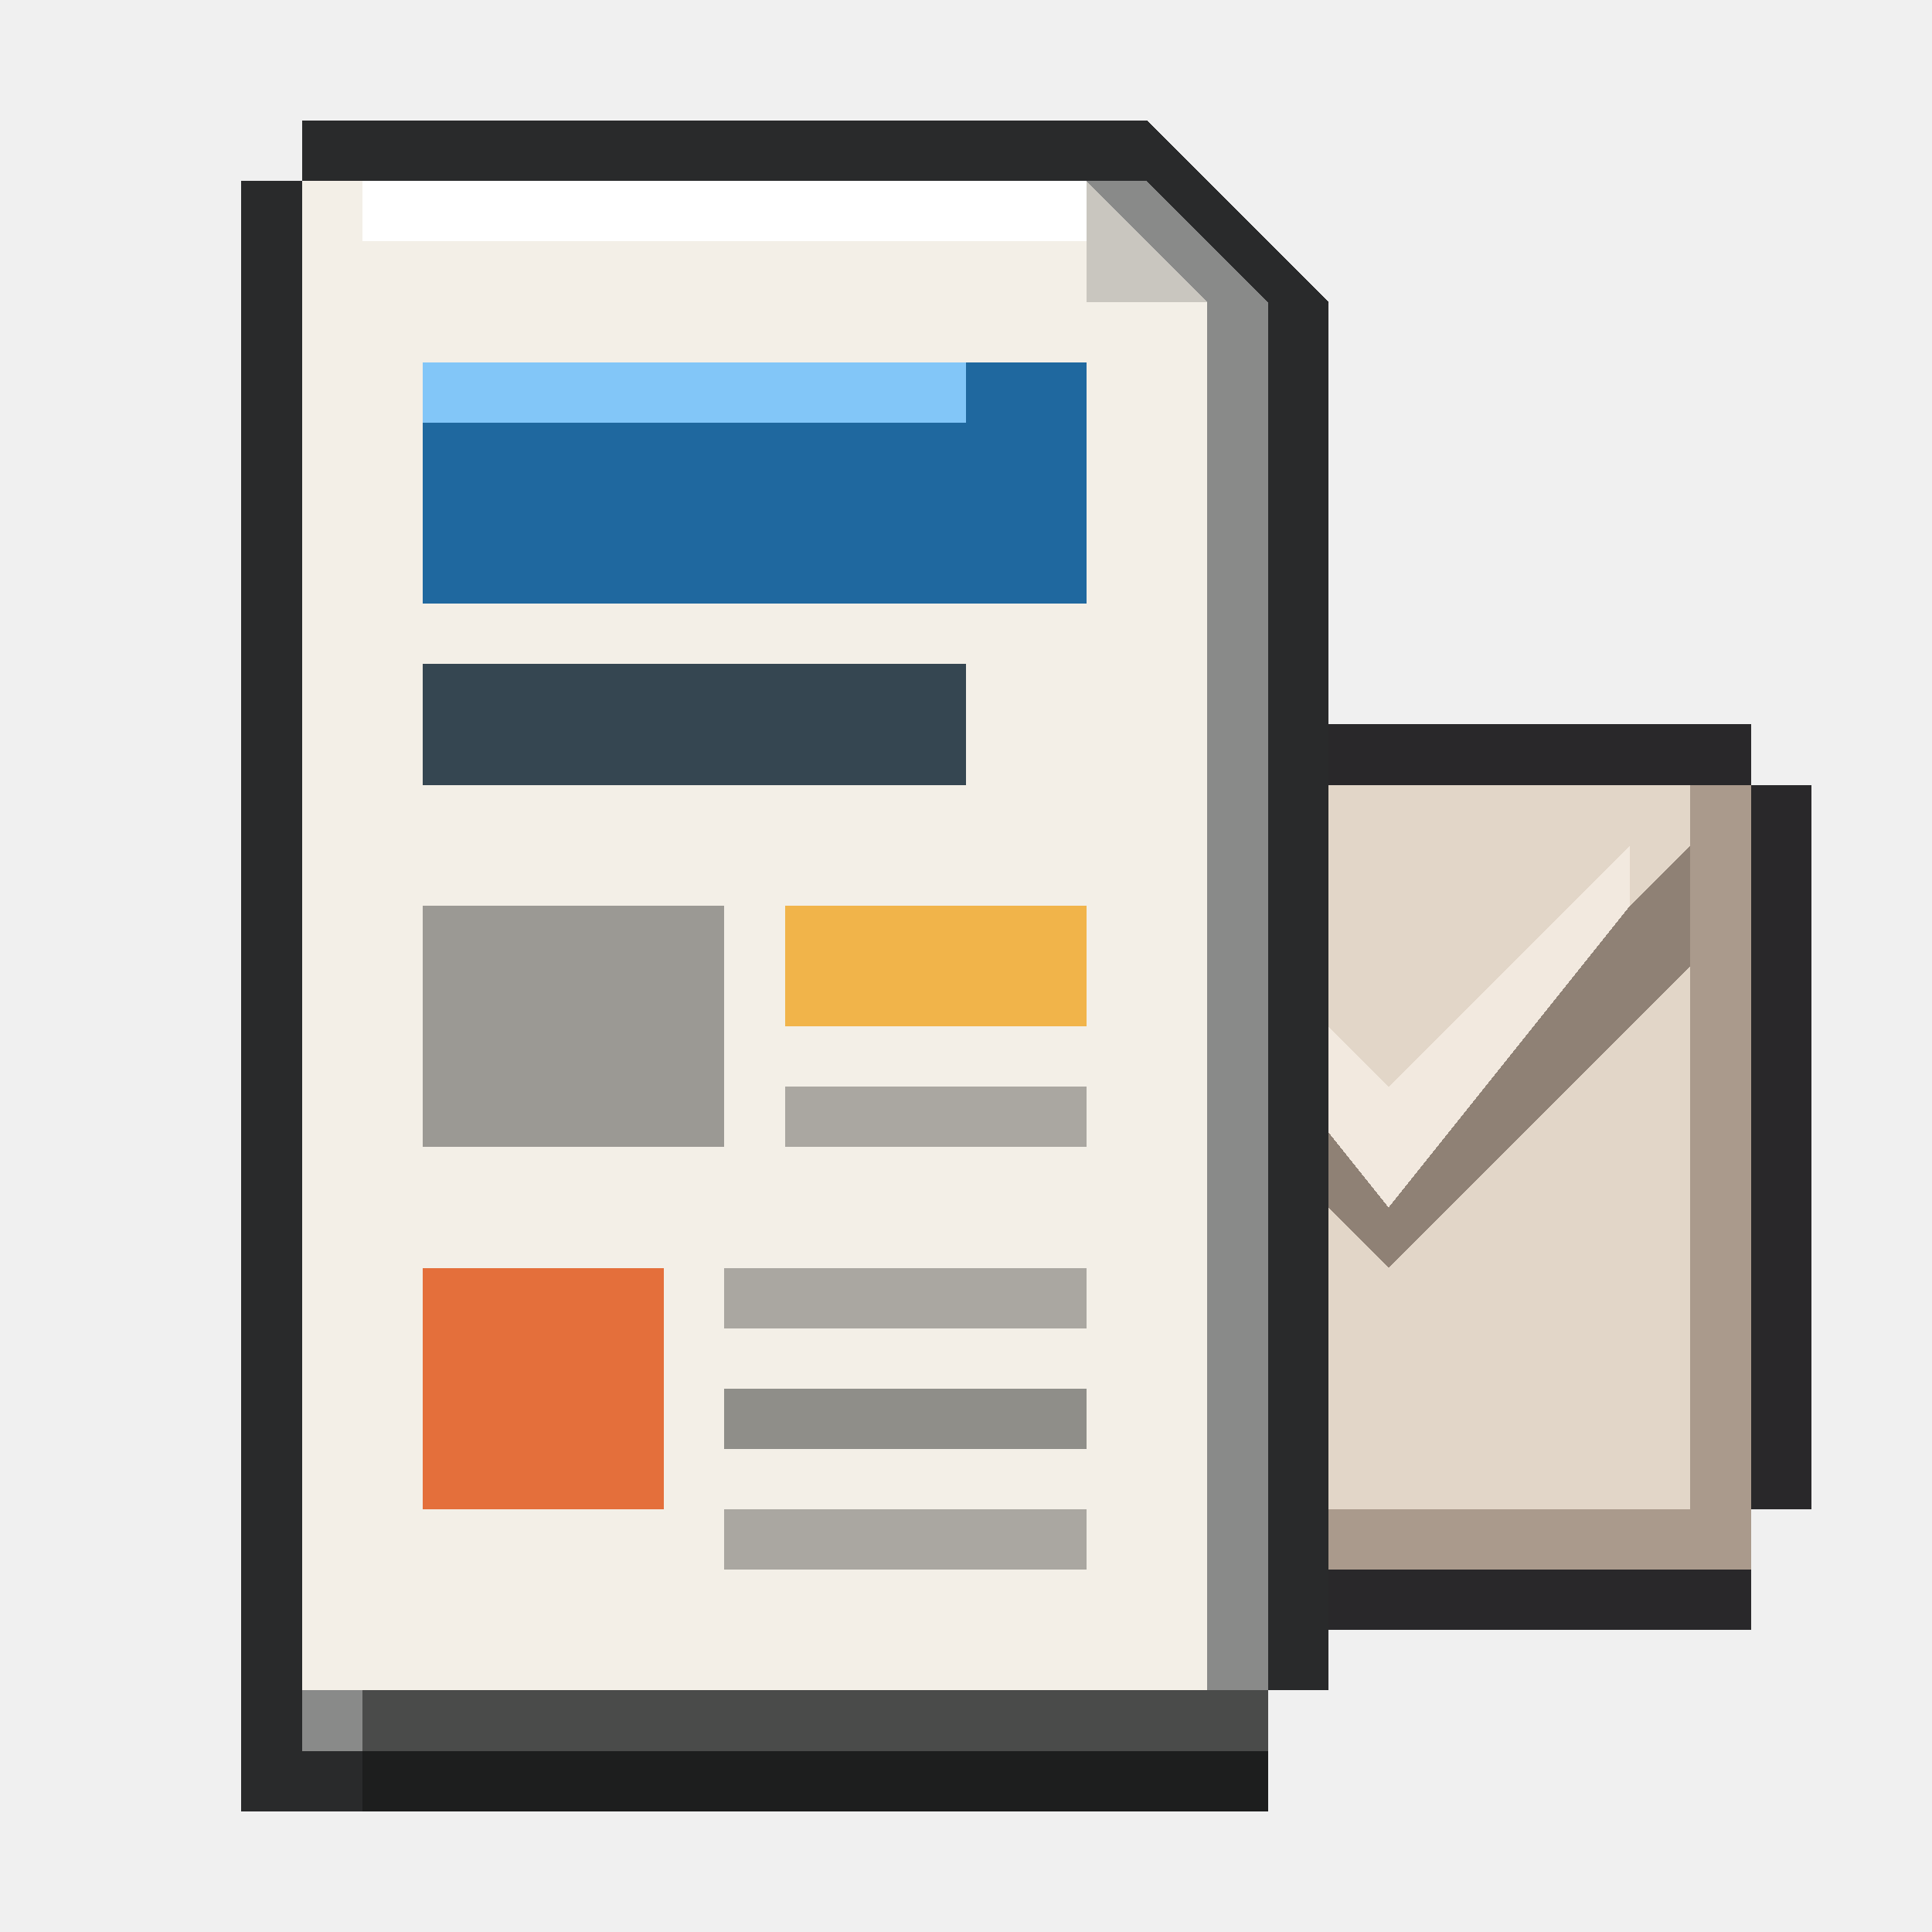
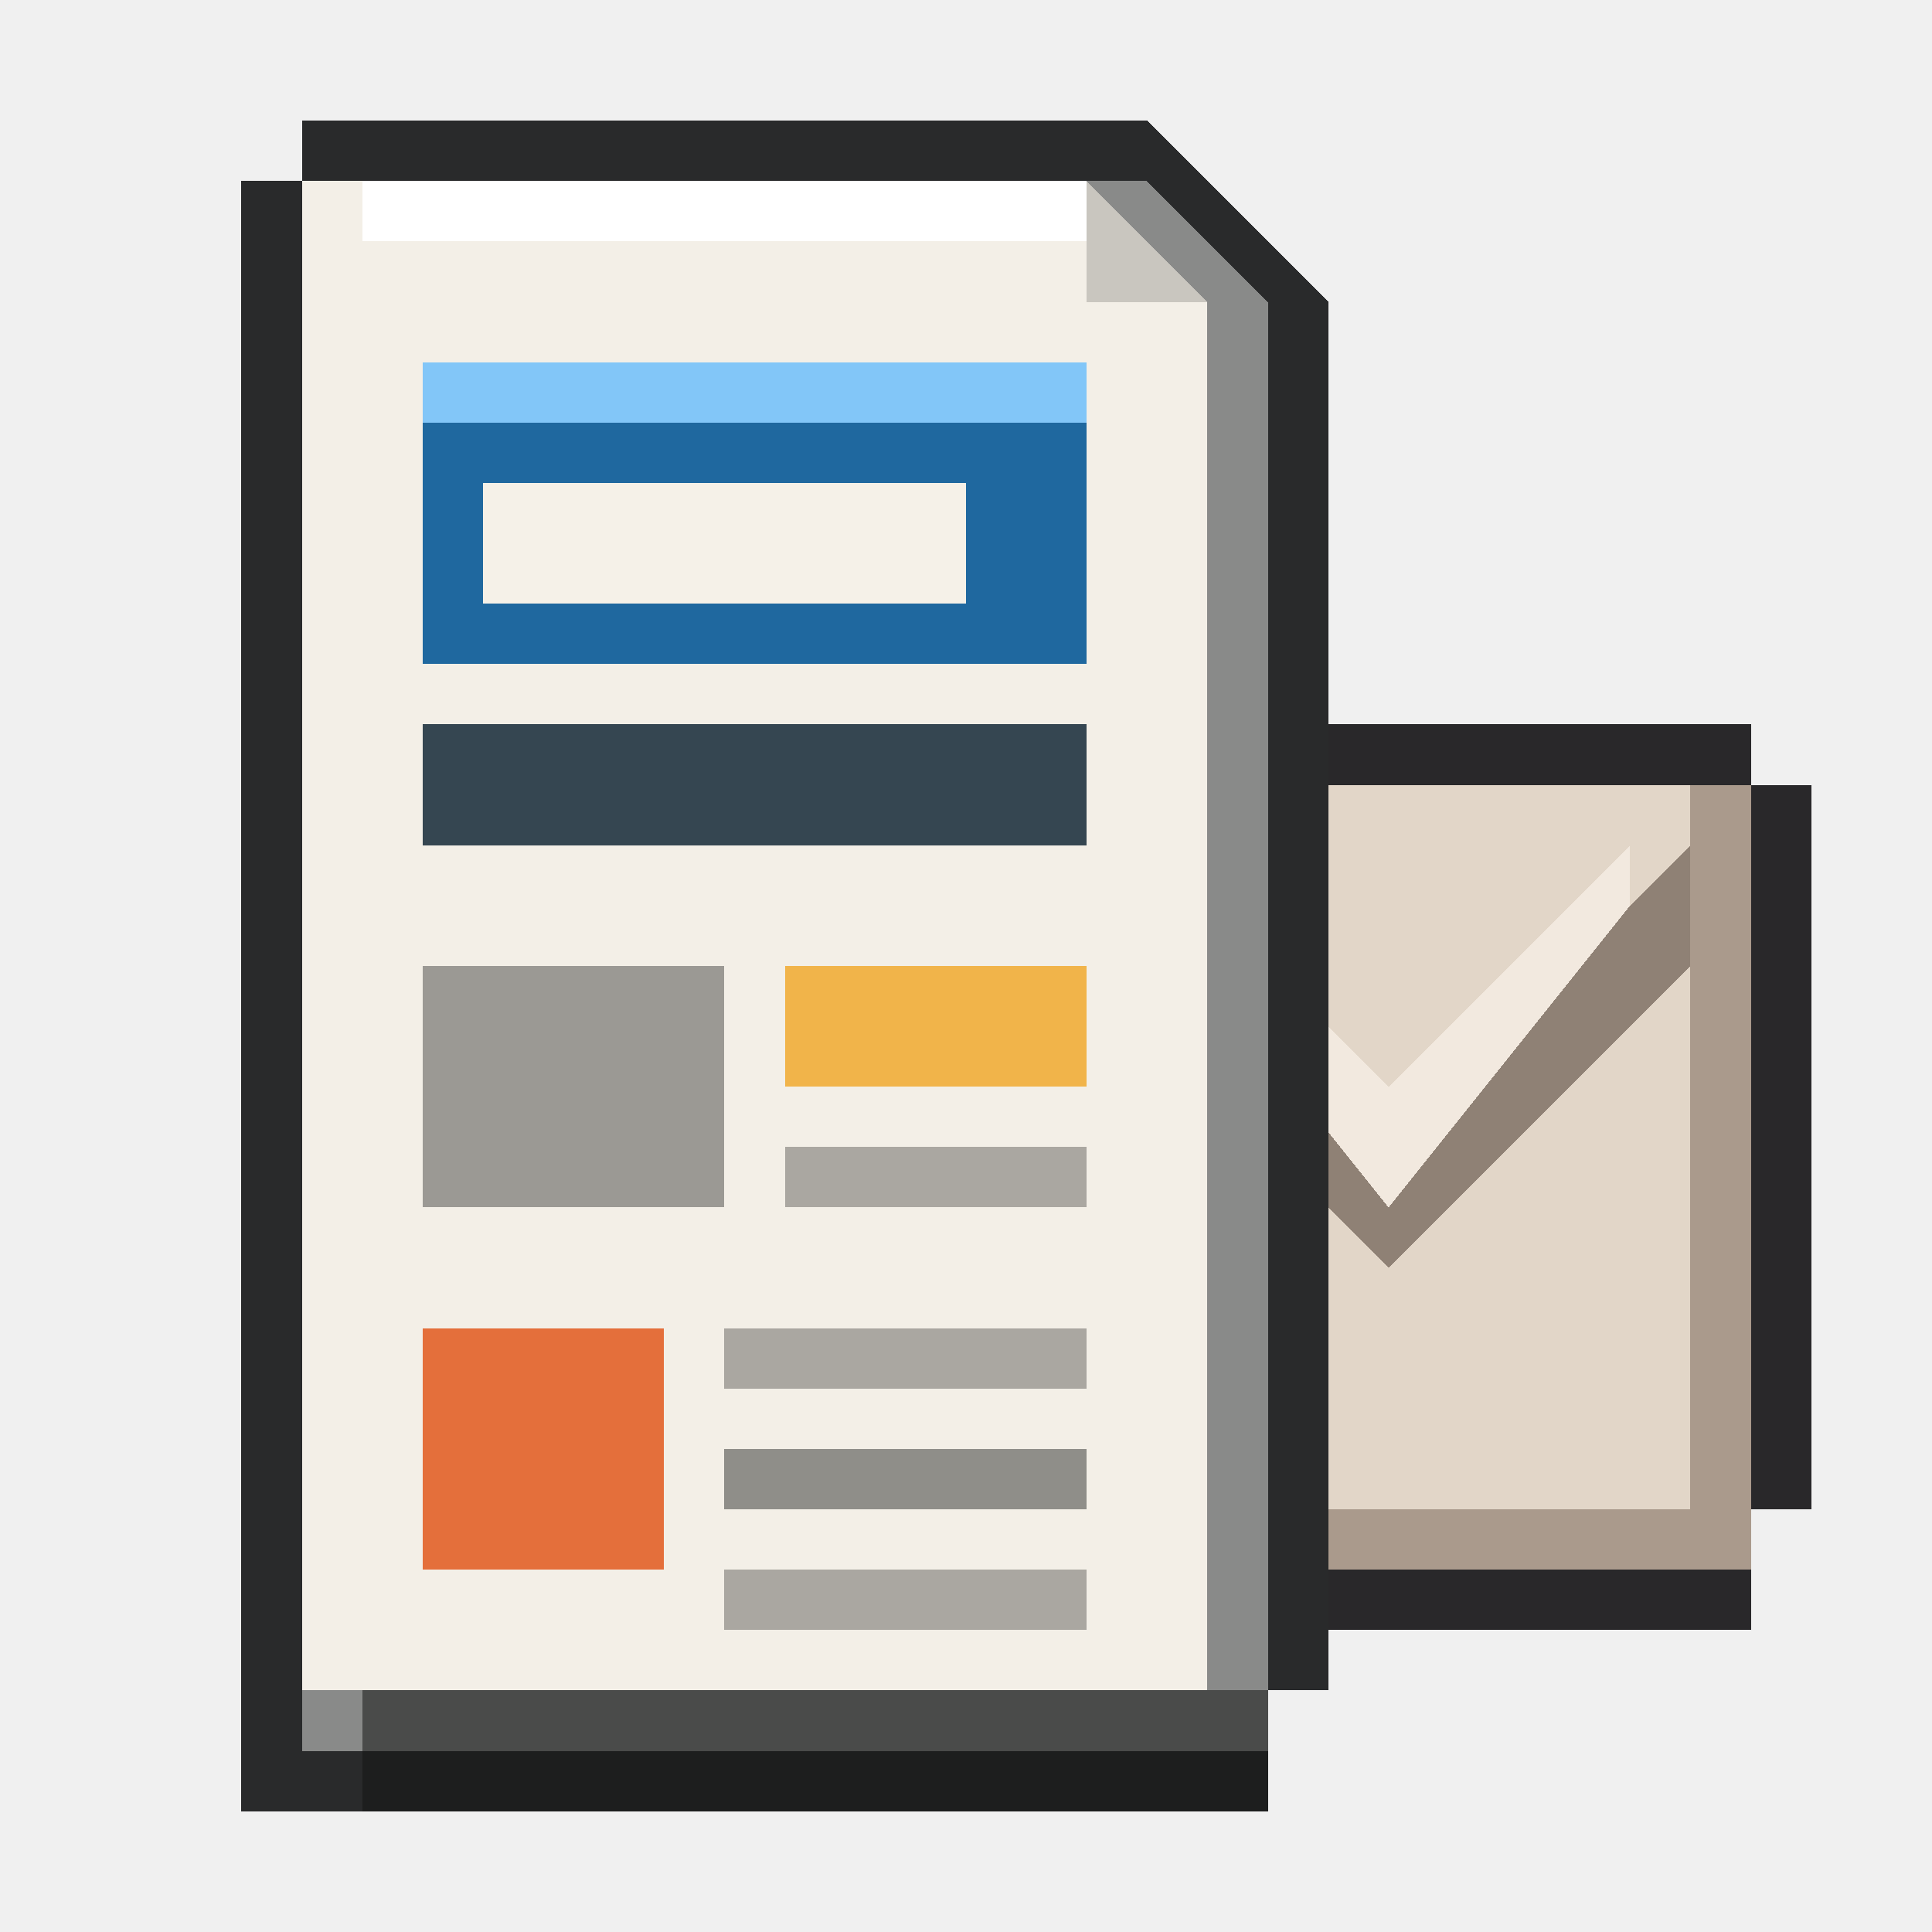
<svg xmlns="http://www.w3.org/2000/svg" viewBox="0 0 32 32" shape-rendering="crispEdges" data-m98-concept="understandingfafsa" data-m98-grid="32">
  <path fill="#29282a" d="M18 12H29V13H30V25H29V27H18V26H17V14H18Z" />
  <rect fill="#aa9a8c" x="18" y="13" width="11" height="13" />
  <rect fill="#e2d6c8" x="18" y="13" width="10" height="12" />
  <polygon fill="#8f8175" points="18,14 23,19 28,14 28,16 23,21 18,16" />
  <polygon fill="#f2e9df" points="19,14 23,18 27,14 27,15 23,20 19,15" />
  <path fill="#292a2b" d="M5 2H19L22 5V28H21V30H4V3H5Z" />
  <polygon fill="#898a89" points="5,3 19,3 21,5 21,29 5,29" />
  <polygon fill="#f3efe7" points="5,3 18,3 20,5 20,28 5,28" />
  <polygon fill="#ffffff" points="6,3 18,3 19,4 6,4" />
  <polygon fill="#c9c6bf" points="18,3 20,5 18,5" />
-   <rect fill="#1f689f" x="7" y="6" width="11" height="4" />
-   <rect fill="#82c6f8" x="7" y="6" width="9" height="1" />
-   <rect fill="#354651" x="7" y="11" width="9" height="2" />
-   <rect fill="#9b9994" x="7" y="15" width="5" height="4" />
-   <rect fill="#f1b44a" x="13" y="15" width="5" height="2" />
-   <rect fill="#aaa7a1" x="13" y="18" width="5" height="1" />
-   <rect fill="#e46f3b" x="7" y="21" width="4" height="4" />
-   <rect fill="#aaa7a1" x="12" y="21" width="6" height="1" />
-   <rect fill="#8f8e89" x="12" y="23" width="6" height="1" />
-   <rect fill="#aaa7a1" x="12" y="25" width="6" height="1" />
+   <rect fill="#1f689f" x="7" y="6" width="11" height="5" />
+   <rect fill="#82c6f8" x="7" y="6" width="11" height="1" />
+   <rect fill="#f5f1e8" x="8" y="8" width="8" height="2" />
+   <rect fill="#354651" x="7" y="12" width="11" height="2" />
+   <rect fill="#9b9994" x="7" y="16" width="5" height="4" />
+   <rect fill="#f1b44a" x="13" y="16" width="5" height="2" />
+   <rect fill="#aaa7a1" x="13" y="19" width="5" height="1" />
+   <rect fill="#e46f3b" x="7" y="22" width="4" height="4" />
+   <rect fill="#aaa7a1" x="12" y="22" width="6" height="1" />
+   <rect fill="#8f8e89" x="12" y="24" width="6" height="1" />
+   <rect fill="#aaa7a1" x="12" y="26" width="6" height="1" />
  <rect fill="#4a4b4a" x="6" y="28" width="15" height="1" />
  <rect fill="#1d1e1e" x="6" y="29" width="15" height="1" />
</svg>
